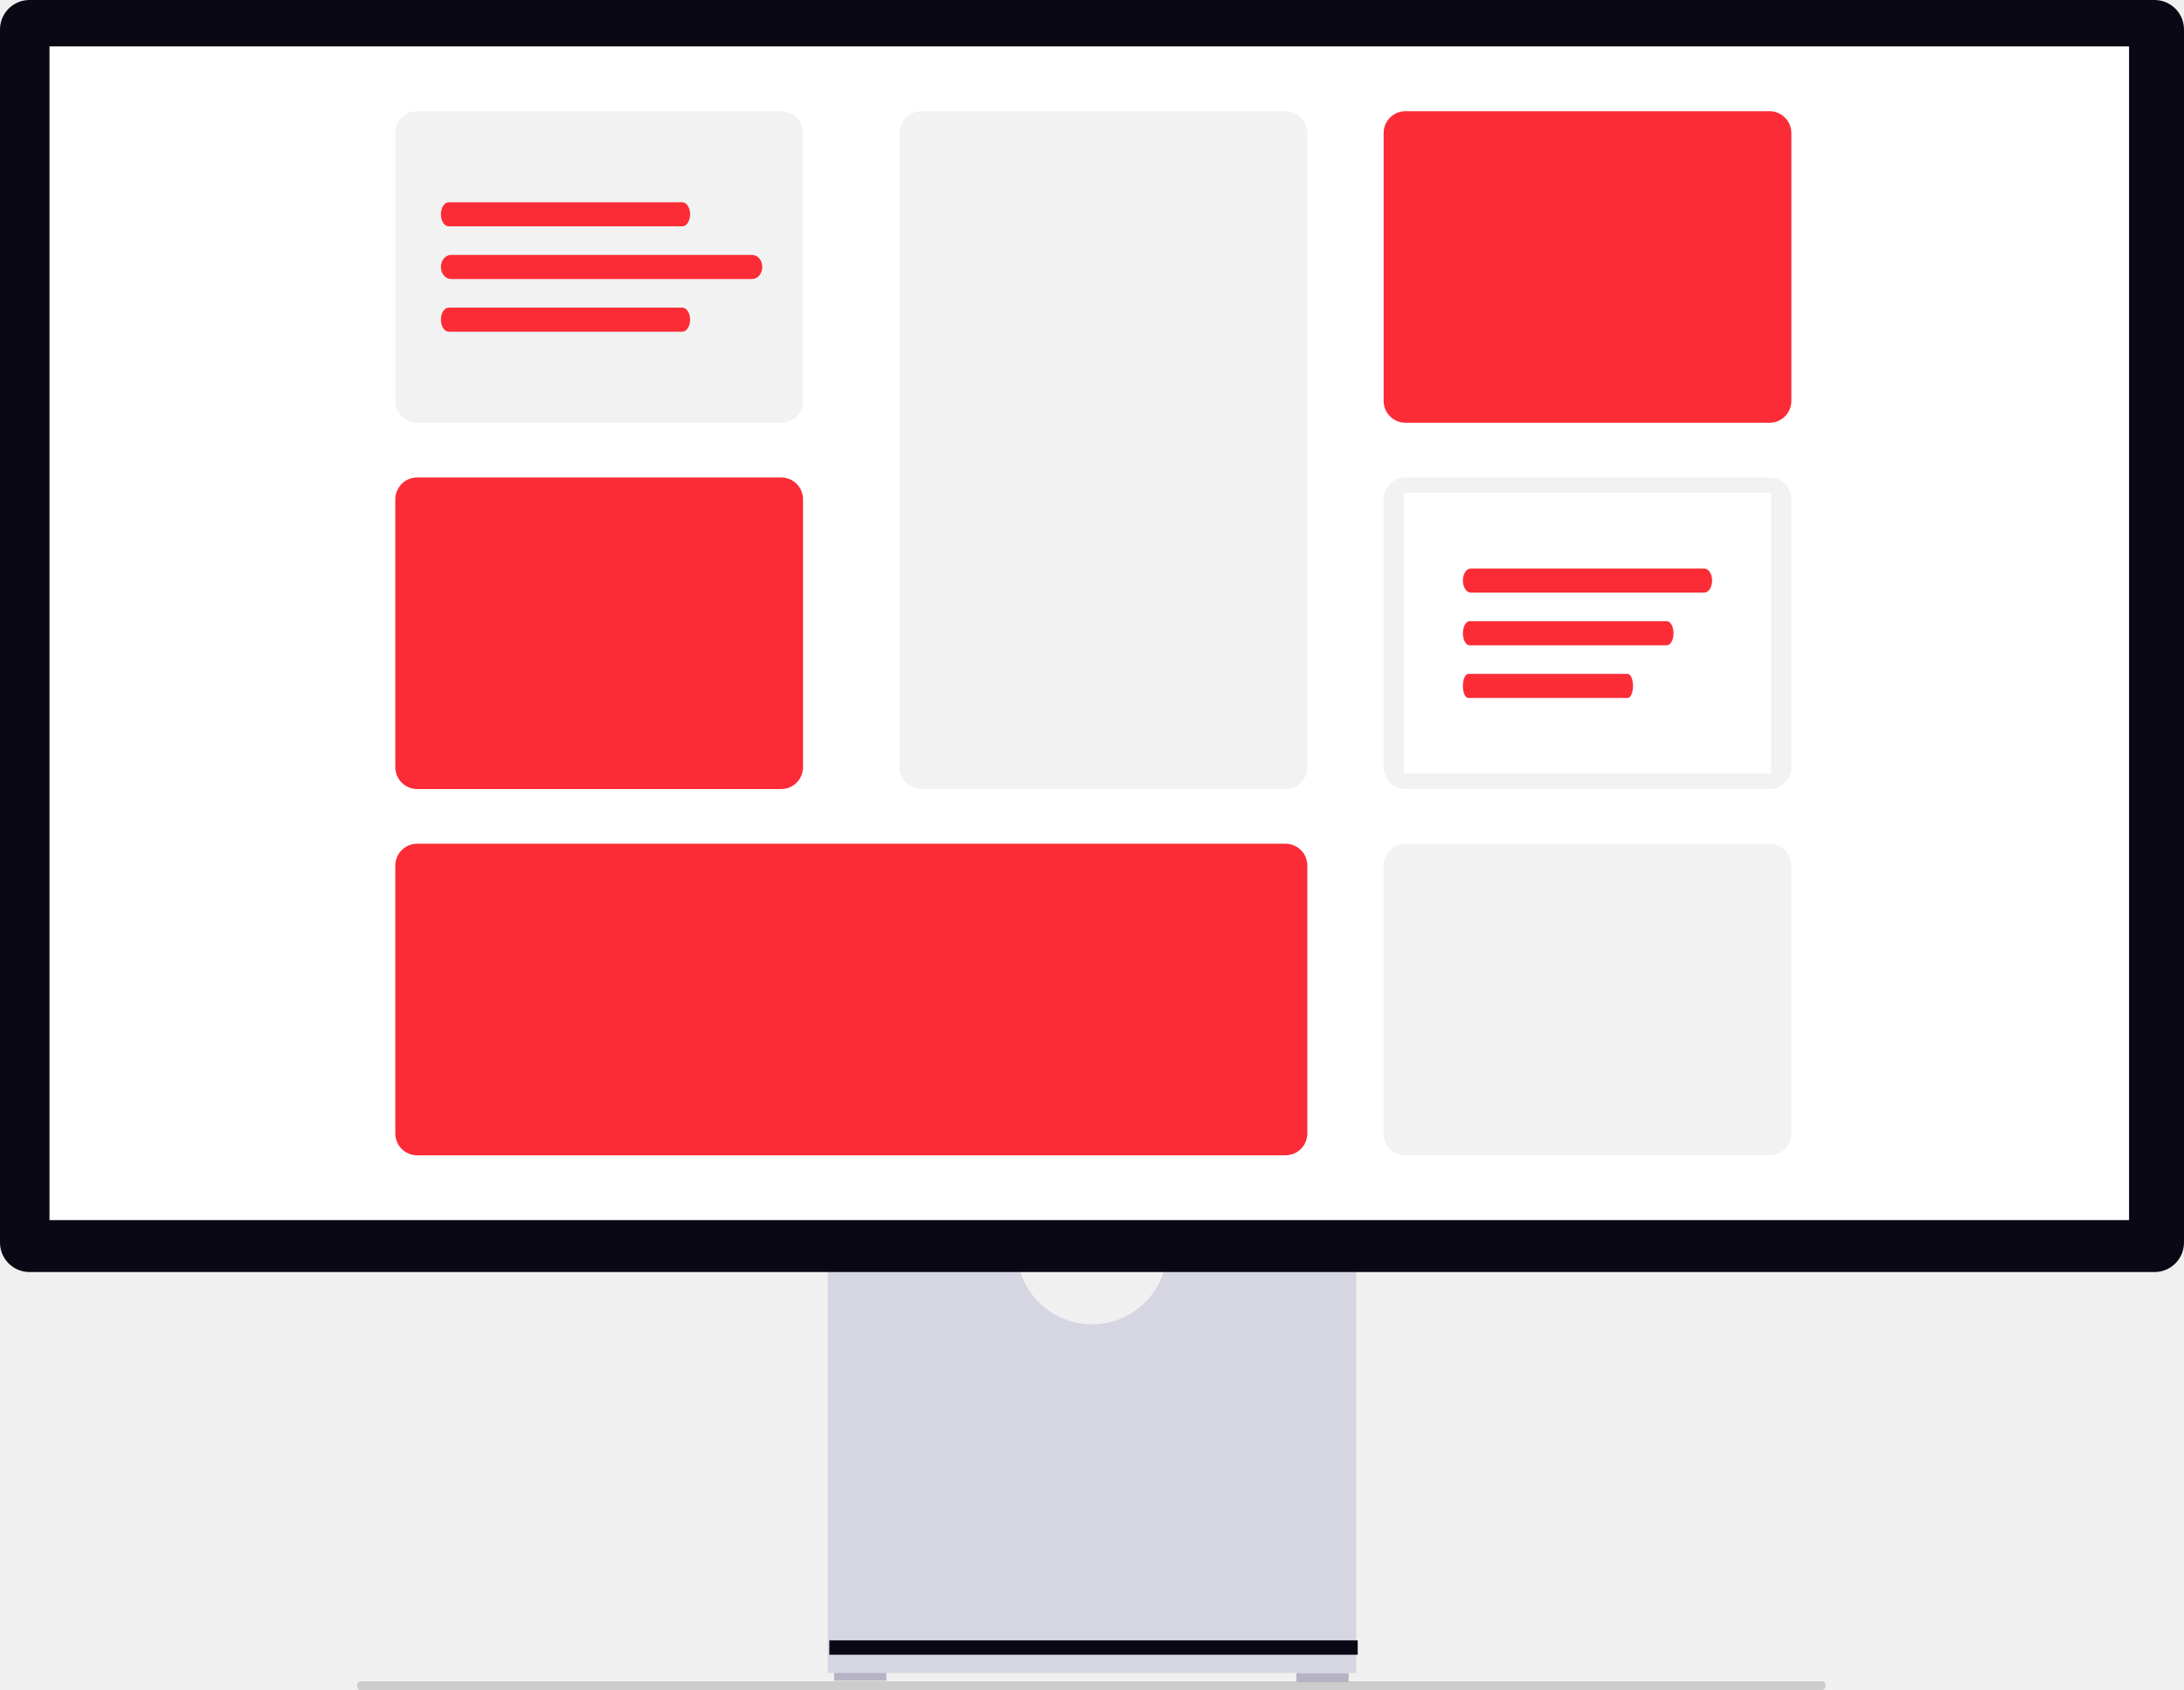
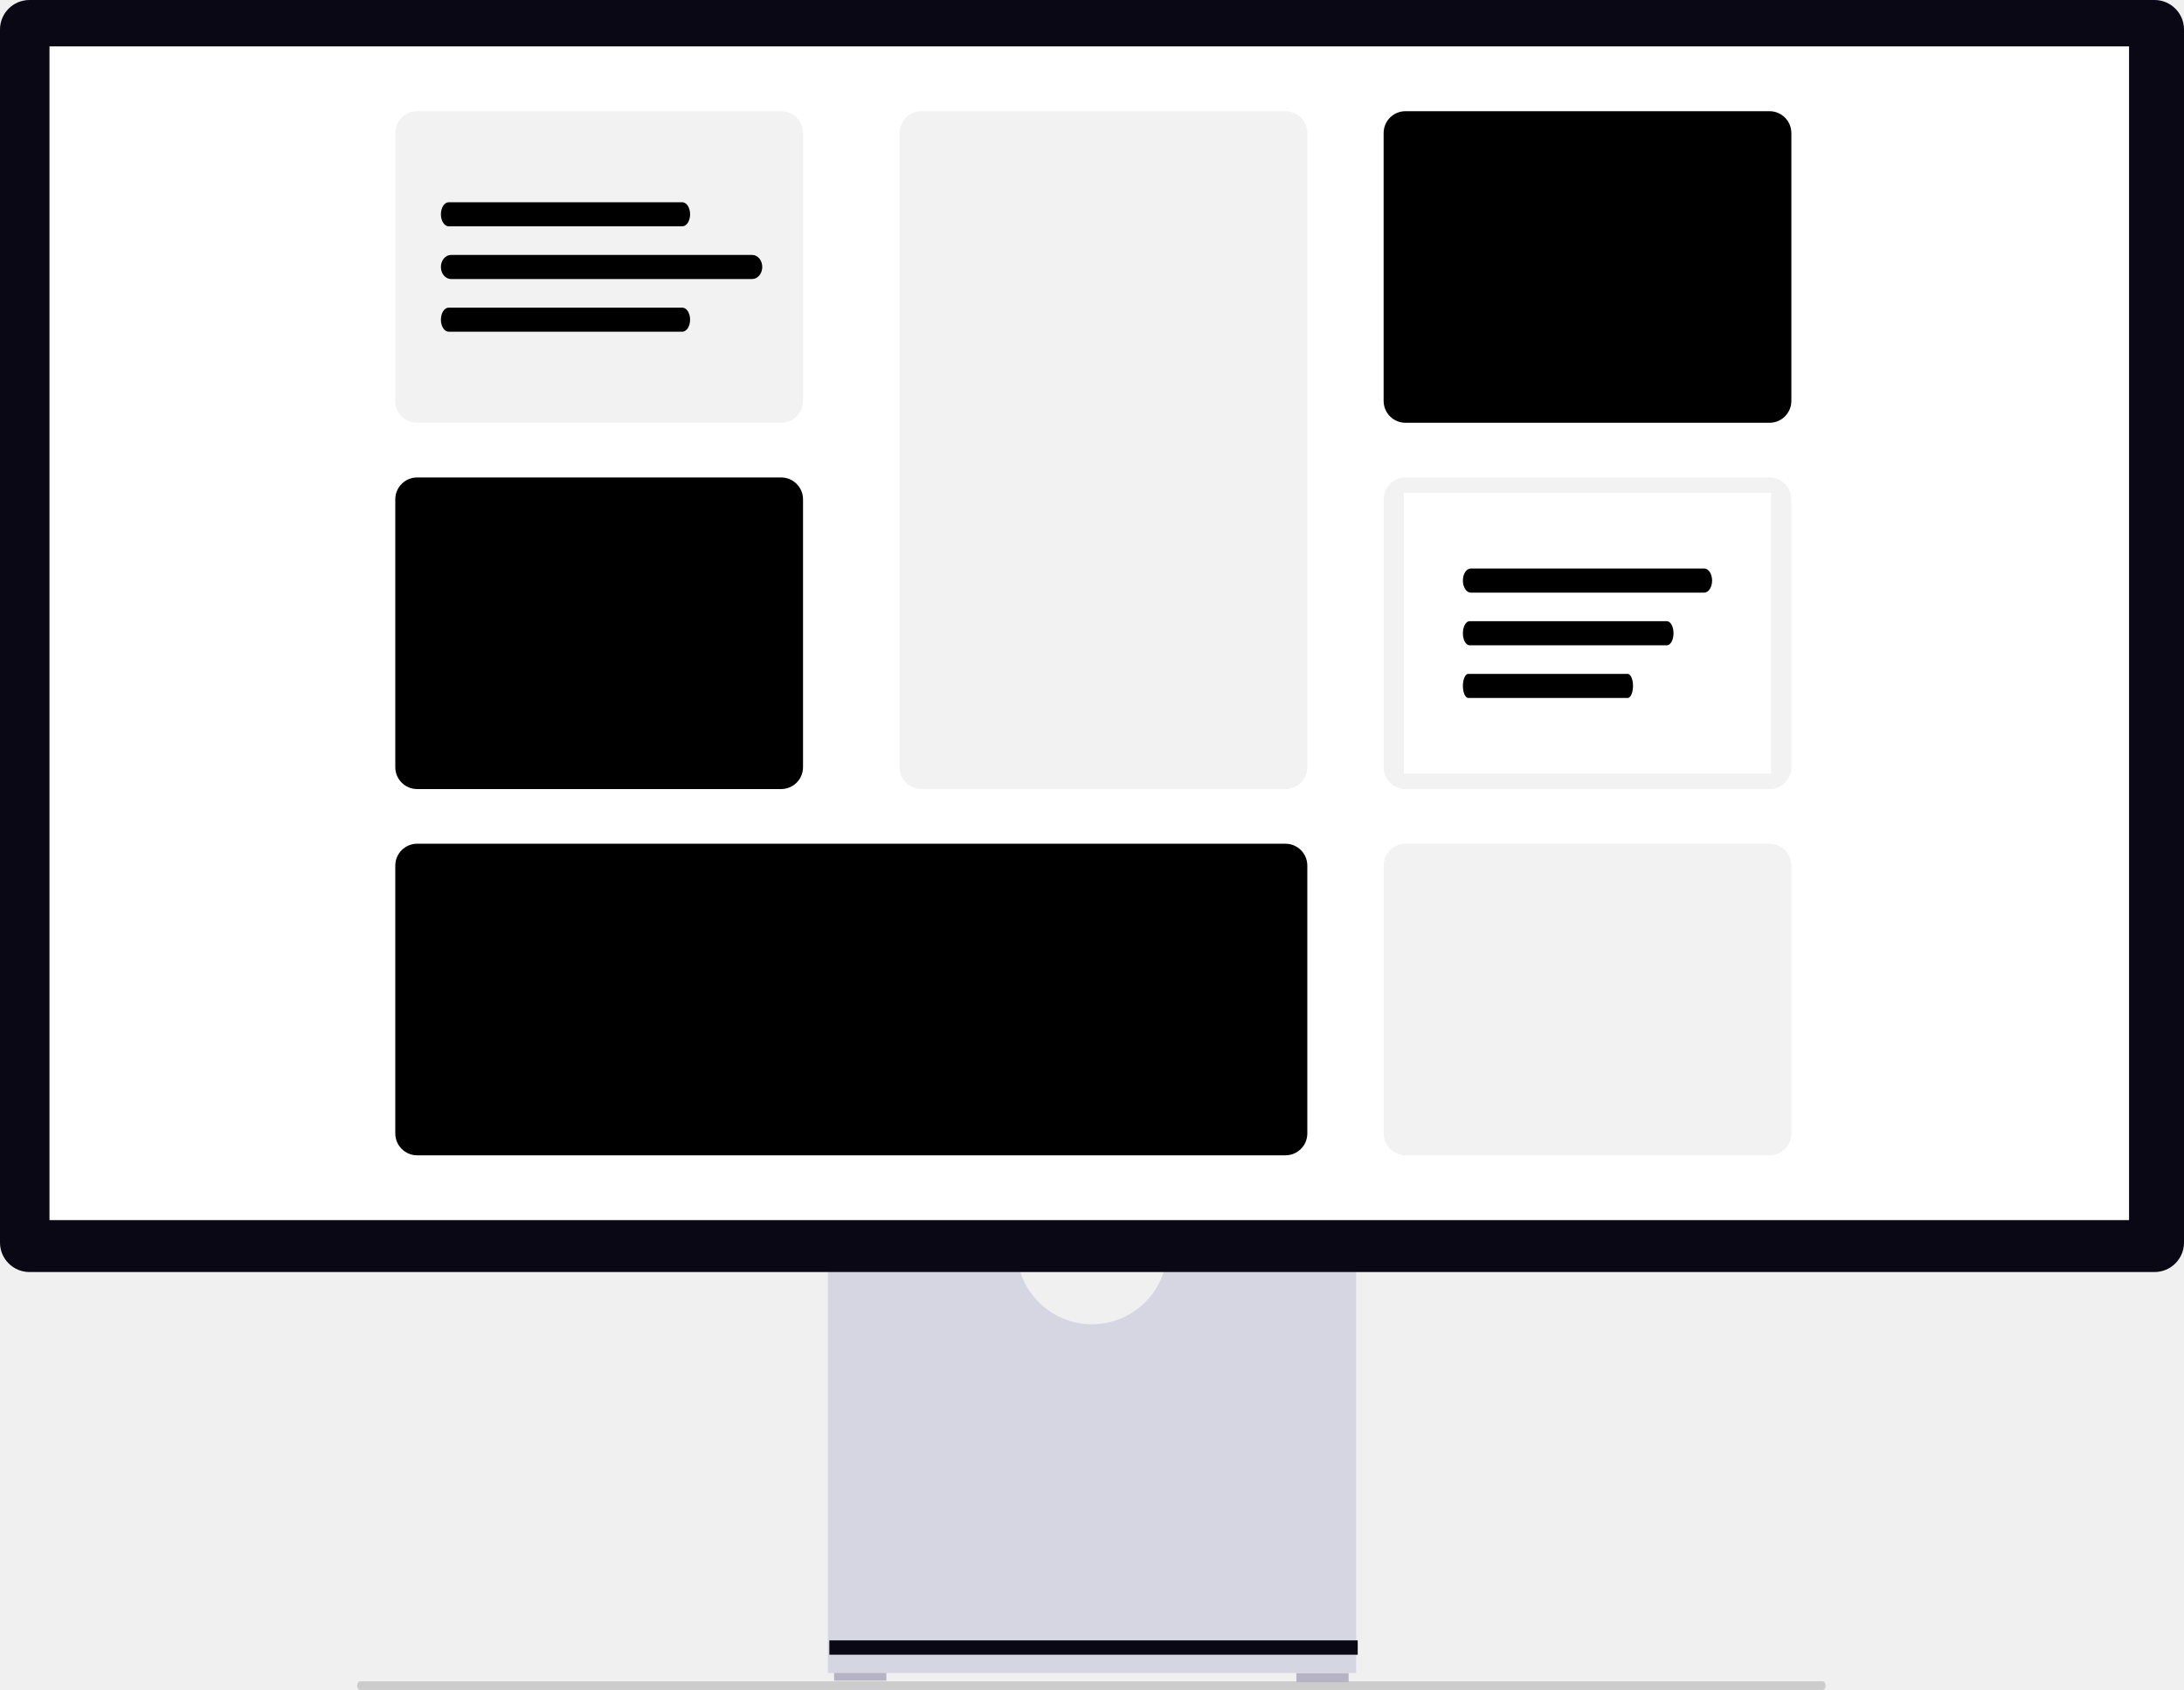
<svg xmlns="http://www.w3.org/2000/svg" width="799.031" height="618.112" viewBox="0 0 799.031 618.112" role="img" artist="Katerina Limpitsouni" source="https://undraw.co/">
  <g transform="translate(-560 -308.384)">
    <path d="M15.18,488.763c0,.872.478,1.573,1.073,1.573h535.1c.6,0,1.073-.7,1.073-1.573s-.478-1.573-1.073-1.573H16.253C15.658,487.191,15.18,487.891,15.18,488.763Z" transform="translate(675.48 436.16)" fill="#ccc" />
    <rect width="19.105" height="3.371" transform="translate(865.162 919.738)" fill="#b6b3c5" />
    <rect width="19.105" height="3.371" transform="translate(1034.295 920.301)" fill="#b6b3c5" />
    <path d="M352.955,370.945a27.529,27.529,0,0,1-54.321,0H229.146V521.536h193.3V370.945H352.955Z" transform="translate(633.721 398.762)" fill="#d6d6e3" />
    <rect width="193.296" height="5.242" transform="translate(863.43 908.367)" fill="#090814" />
    <path d="M788.255,487.17H10.776A10.788,10.788,0,0,1,0,476.394V32.688A10.788,10.788,0,0,1,10.776,21.911H788.255a10.789,10.789,0,0,1,10.776,10.776V476.394a10.789,10.789,0,0,1-10.776,10.776Z" transform="translate(560 286.473)" fill="#090814" />
    <rect width="760.822" height="429.297" transform="translate(578.104 325.352)" fill="#fff" />
-     <rect width="333.675" height="113.965" rx="8" transform="translate(704.618 616.982)" fill="#fb2c36" />
+     <rect width="333.675" height="113.965" rx="8" transform="translate(704.618 616.982)" fill="#000000" />
    <rect width="149.174" height="113.965" rx="8" transform="translate(1066.208 483.018)" fill="#f2f2f2" />
    <rect width="134.349" height="102.639" transform="translate(1073.62 488.682)" fill="#fff" />
    <rect width="149.174" height="113.965" rx="8" transform="translate(1066.208 616.982)" fill="#f2f2f2" />
    <rect width="149.174" height="247.93" rx="8" transform="translate(889.119 349.053)" fill="#f2f2f2" />
-     <rect width="149.174" height="113.965" rx="8" transform="translate(704.618 483.02)" fill="#fb2c36" />
-     <rect width="149.174" height="113.965" rx="8" transform="translate(1066.208 349.053)" fill="#fb2c36" />
+     <rect width="149.174" height="113.965" rx="8" transform="translate(704.618 483.02)" fill="#000000" />
+     <rect width="149.174" height="113.965" rx="8" transform="translate(1066.208 349.053)" fill="#000000" />
    <rect width="149.174" height="113.965" rx="8" transform="translate(704.618 349.053)" fill="#f2f2f2" />
-     <path d="M444.57,458.307h-85.43c-1.586,0-2.872-1.972-2.872-4.406s1.286-4.407,2.872-4.407h85.43c1.586,0,2.872,1.972,2.872,4.406s-1.286,4.407-2.872,4.407Z" transform="translate(365.038 -67.137)" fill="#fb2c36" />
-     <path d="M470.136,458.307H359.972c-2.045,0-3.7-1.972-3.7-4.406s1.658-4.407,3.7-4.407H470.136c2.045,0,3.7,1.972,3.7,4.406s-1.658,4.407-3.7,4.407Z" transform="translate(365.038 -47.867)" fill="#fb2c36" />
-     <path d="M444.57,458.307h-85.43c-1.586,0-2.872-1.972-2.872-4.406s1.286-4.407,2.872-4.407h85.43c1.586,0,2.872,1.972,2.872,4.406s-1.286,4.407-2.872,4.407Z" transform="translate(365.038 -28.594)" fill="#fb2c36" />
-     <path d="M444.57,458.307h-85.43c-1.586,0-2.872-1.972-2.872-4.406s1.286-4.407,2.872-4.407h85.43c1.586,0,2.872,1.972,2.872,4.406s-1.286,4.407-2.872,4.407Z" transform="translate(738.939 66.828)" fill="#fb2c36" />
-     <path d="M430.893,458.307H358.7c-1.341,0-2.427-1.972-2.427-4.406s1.087-4.407,2.427-4.407h72.2c1.34,0,2.427,1.972,2.427,4.406s-1.087,4.407-2.427,4.407Z" transform="translate(738.939 86.1)" fill="#fb2c36" />
-     <path d="M416.549,458.307H358.23c-1.083,0-1.961-1.972-1.961-4.406s.878-4.407,1.961-4.407h58.32c1.083,0,1.961,1.972,1.961,4.406s-.878,4.407-1.961,4.407Z" transform="translate(738.939 105.367)" fill="#fb2c36" />
+     <path d="M444.57,458.307h-85.43c-1.586,0-2.872-1.972-2.872-4.406s1.286-4.407,2.872-4.407h85.43c1.586,0,2.872,1.972,2.872,4.406s-1.286,4.407-2.872,4.407Z" transform="translate(365.038 -67.137)" fill="#000000" />
+     <path d="M470.136,458.307H359.972c-2.045,0-3.7-1.972-3.7-4.406s1.658-4.407,3.7-4.407H470.136c2.045,0,3.7,1.972,3.7,4.406s-1.658,4.407-3.7,4.407Z" transform="translate(365.038 -47.867)" fill="#000000" />
+     <path d="M444.57,458.307h-85.43c-1.586,0-2.872-1.972-2.872-4.406s1.286-4.407,2.872-4.407h85.43c1.586,0,2.872,1.972,2.872,4.406s-1.286,4.407-2.872,4.407Z" transform="translate(365.038 -28.594)" fill="#000000" />
+     <path d="M444.57,458.307h-85.43c-1.586,0-2.872-1.972-2.872-4.406s1.286-4.407,2.872-4.407h85.43c1.586,0,2.872,1.972,2.872,4.406s-1.286,4.407-2.872,4.407Z" transform="translate(738.939 66.828)" fill="#000000" />
+     <path d="M430.893,458.307H358.7c-1.341,0-2.427-1.972-2.427-4.406s1.087-4.407,2.427-4.407h72.2c1.34,0,2.427,1.972,2.427,4.406s-1.087,4.407-2.427,4.407Z" transform="translate(738.939 86.1)" fill="#000000" />
+     <path d="M416.549,458.307H358.23c-1.083,0-1.961-1.972-1.961-4.406s.878-4.407,1.961-4.407h58.32c1.083,0,1.961,1.972,1.961,4.406s-.878,4.407-1.961,4.407Z" transform="translate(738.939 105.367)" fill="#000000" />
  </g>
</svg>
